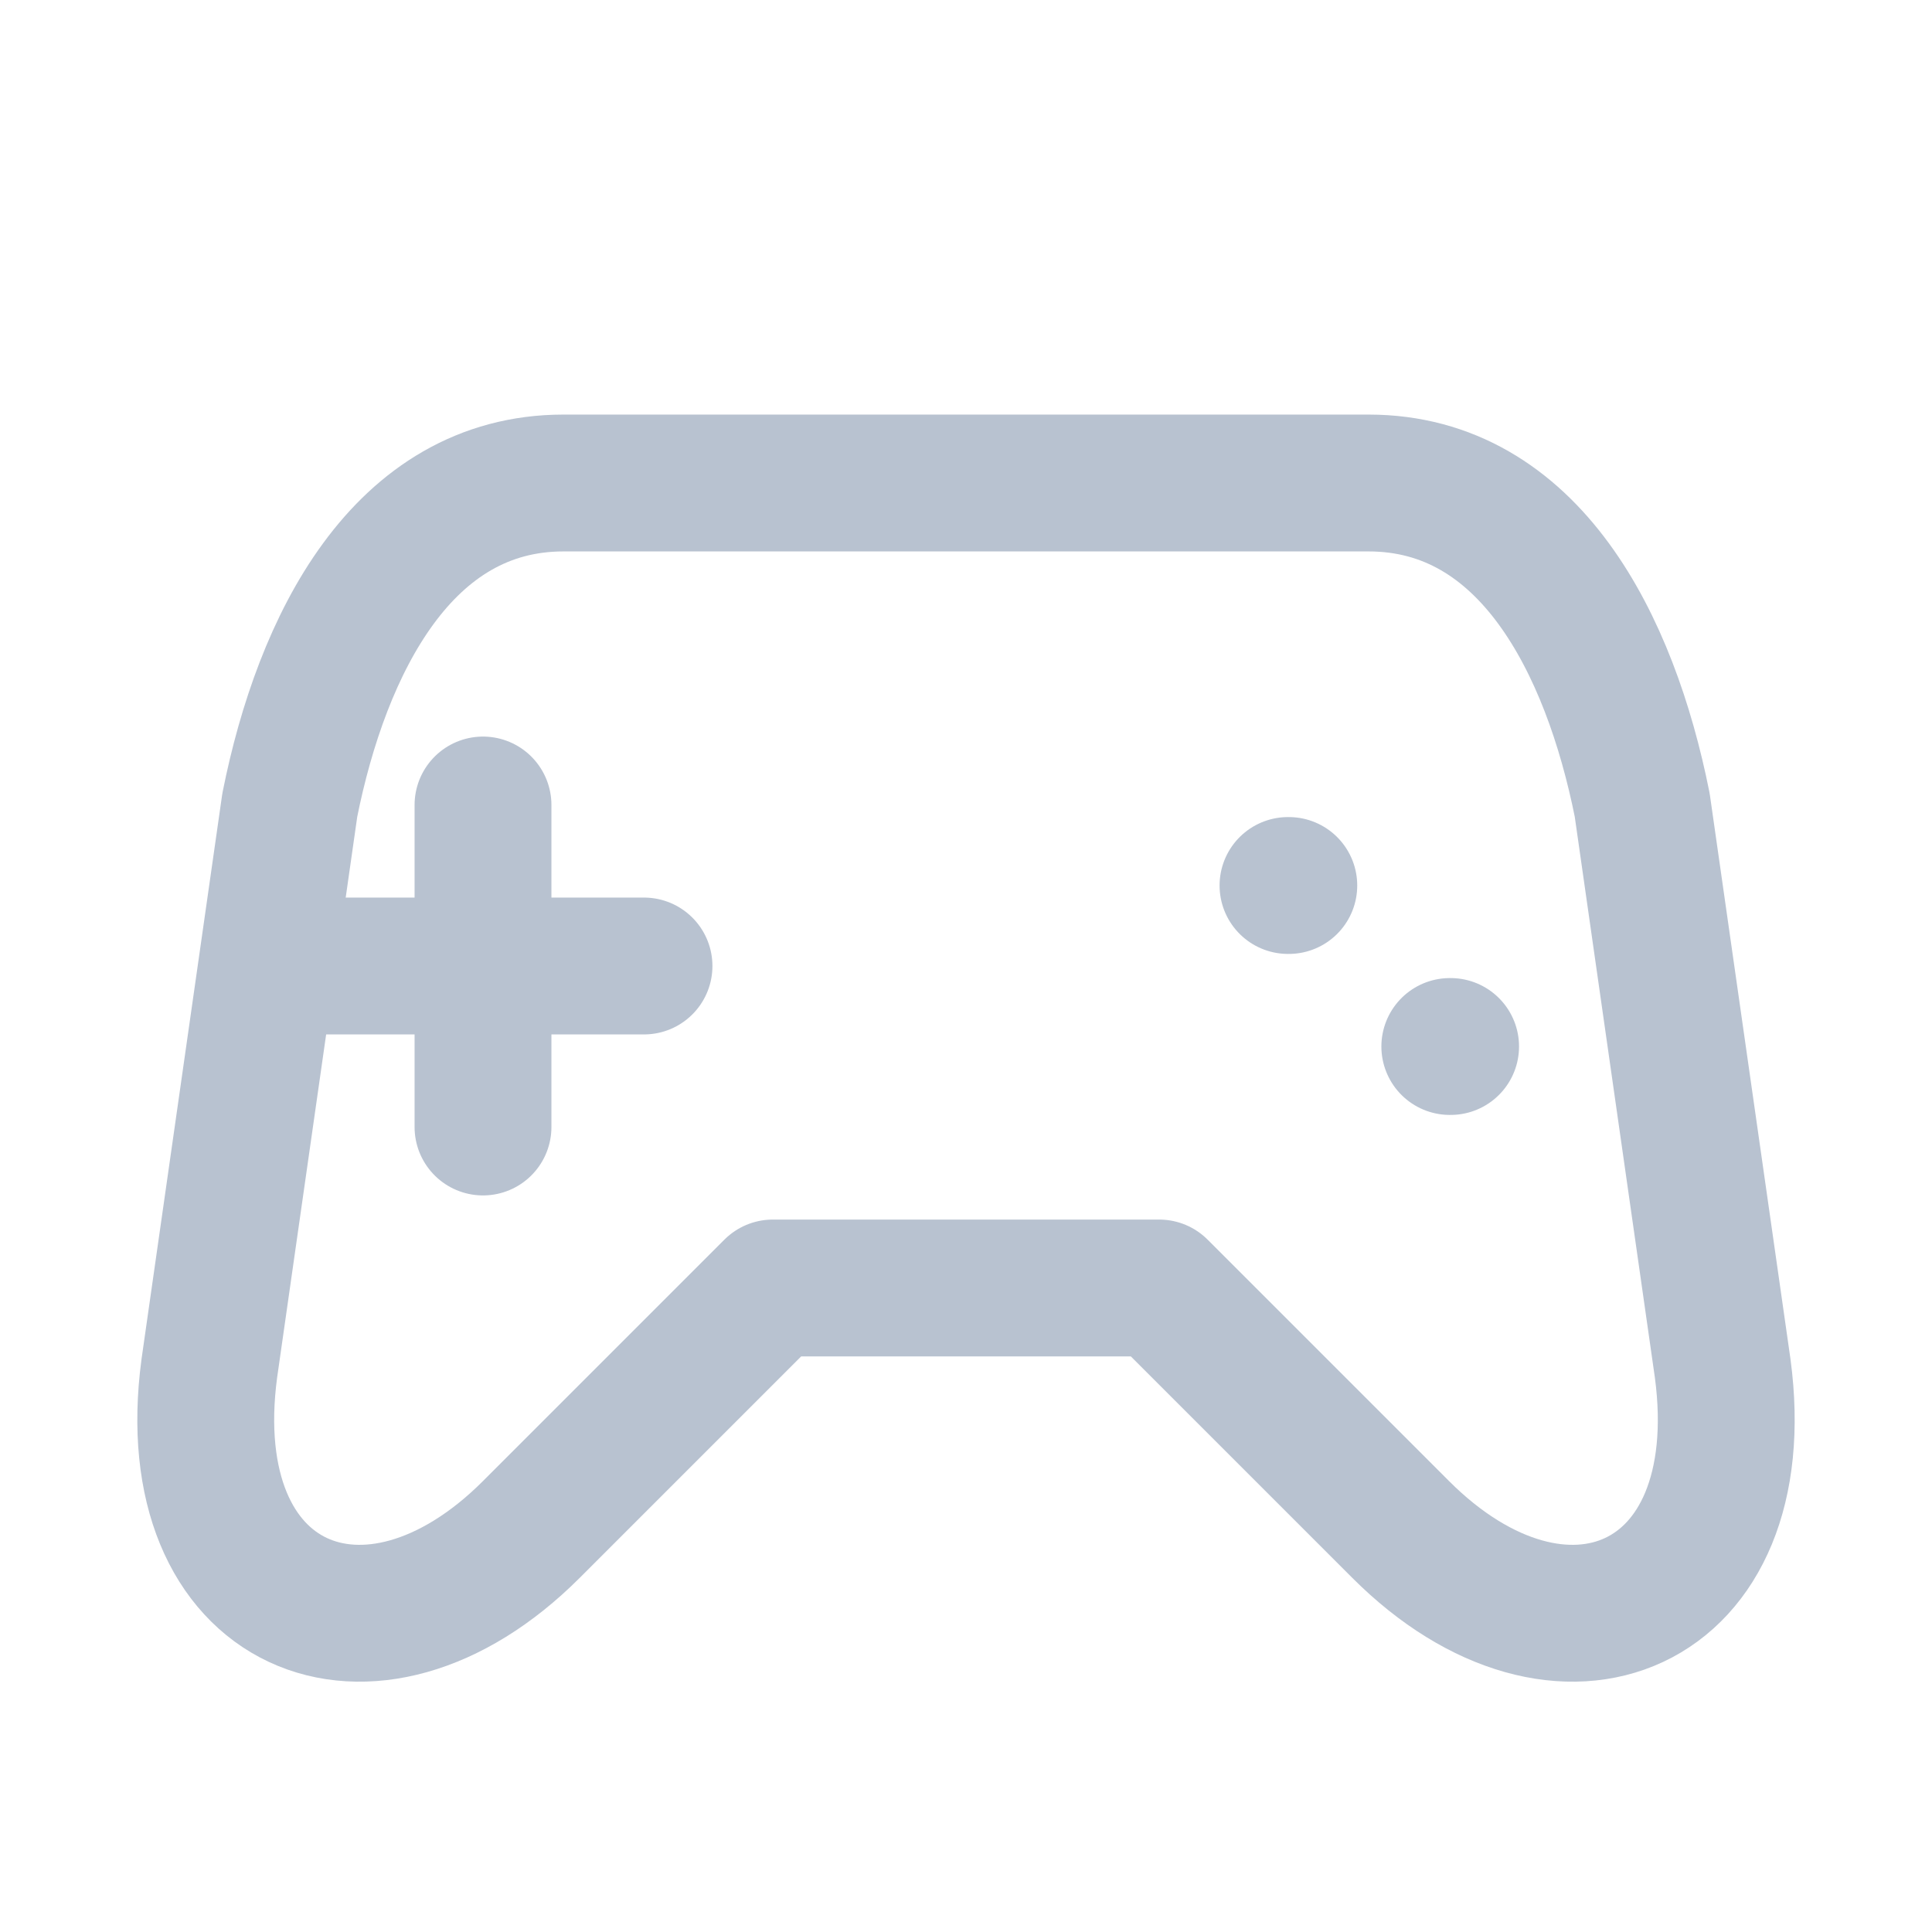
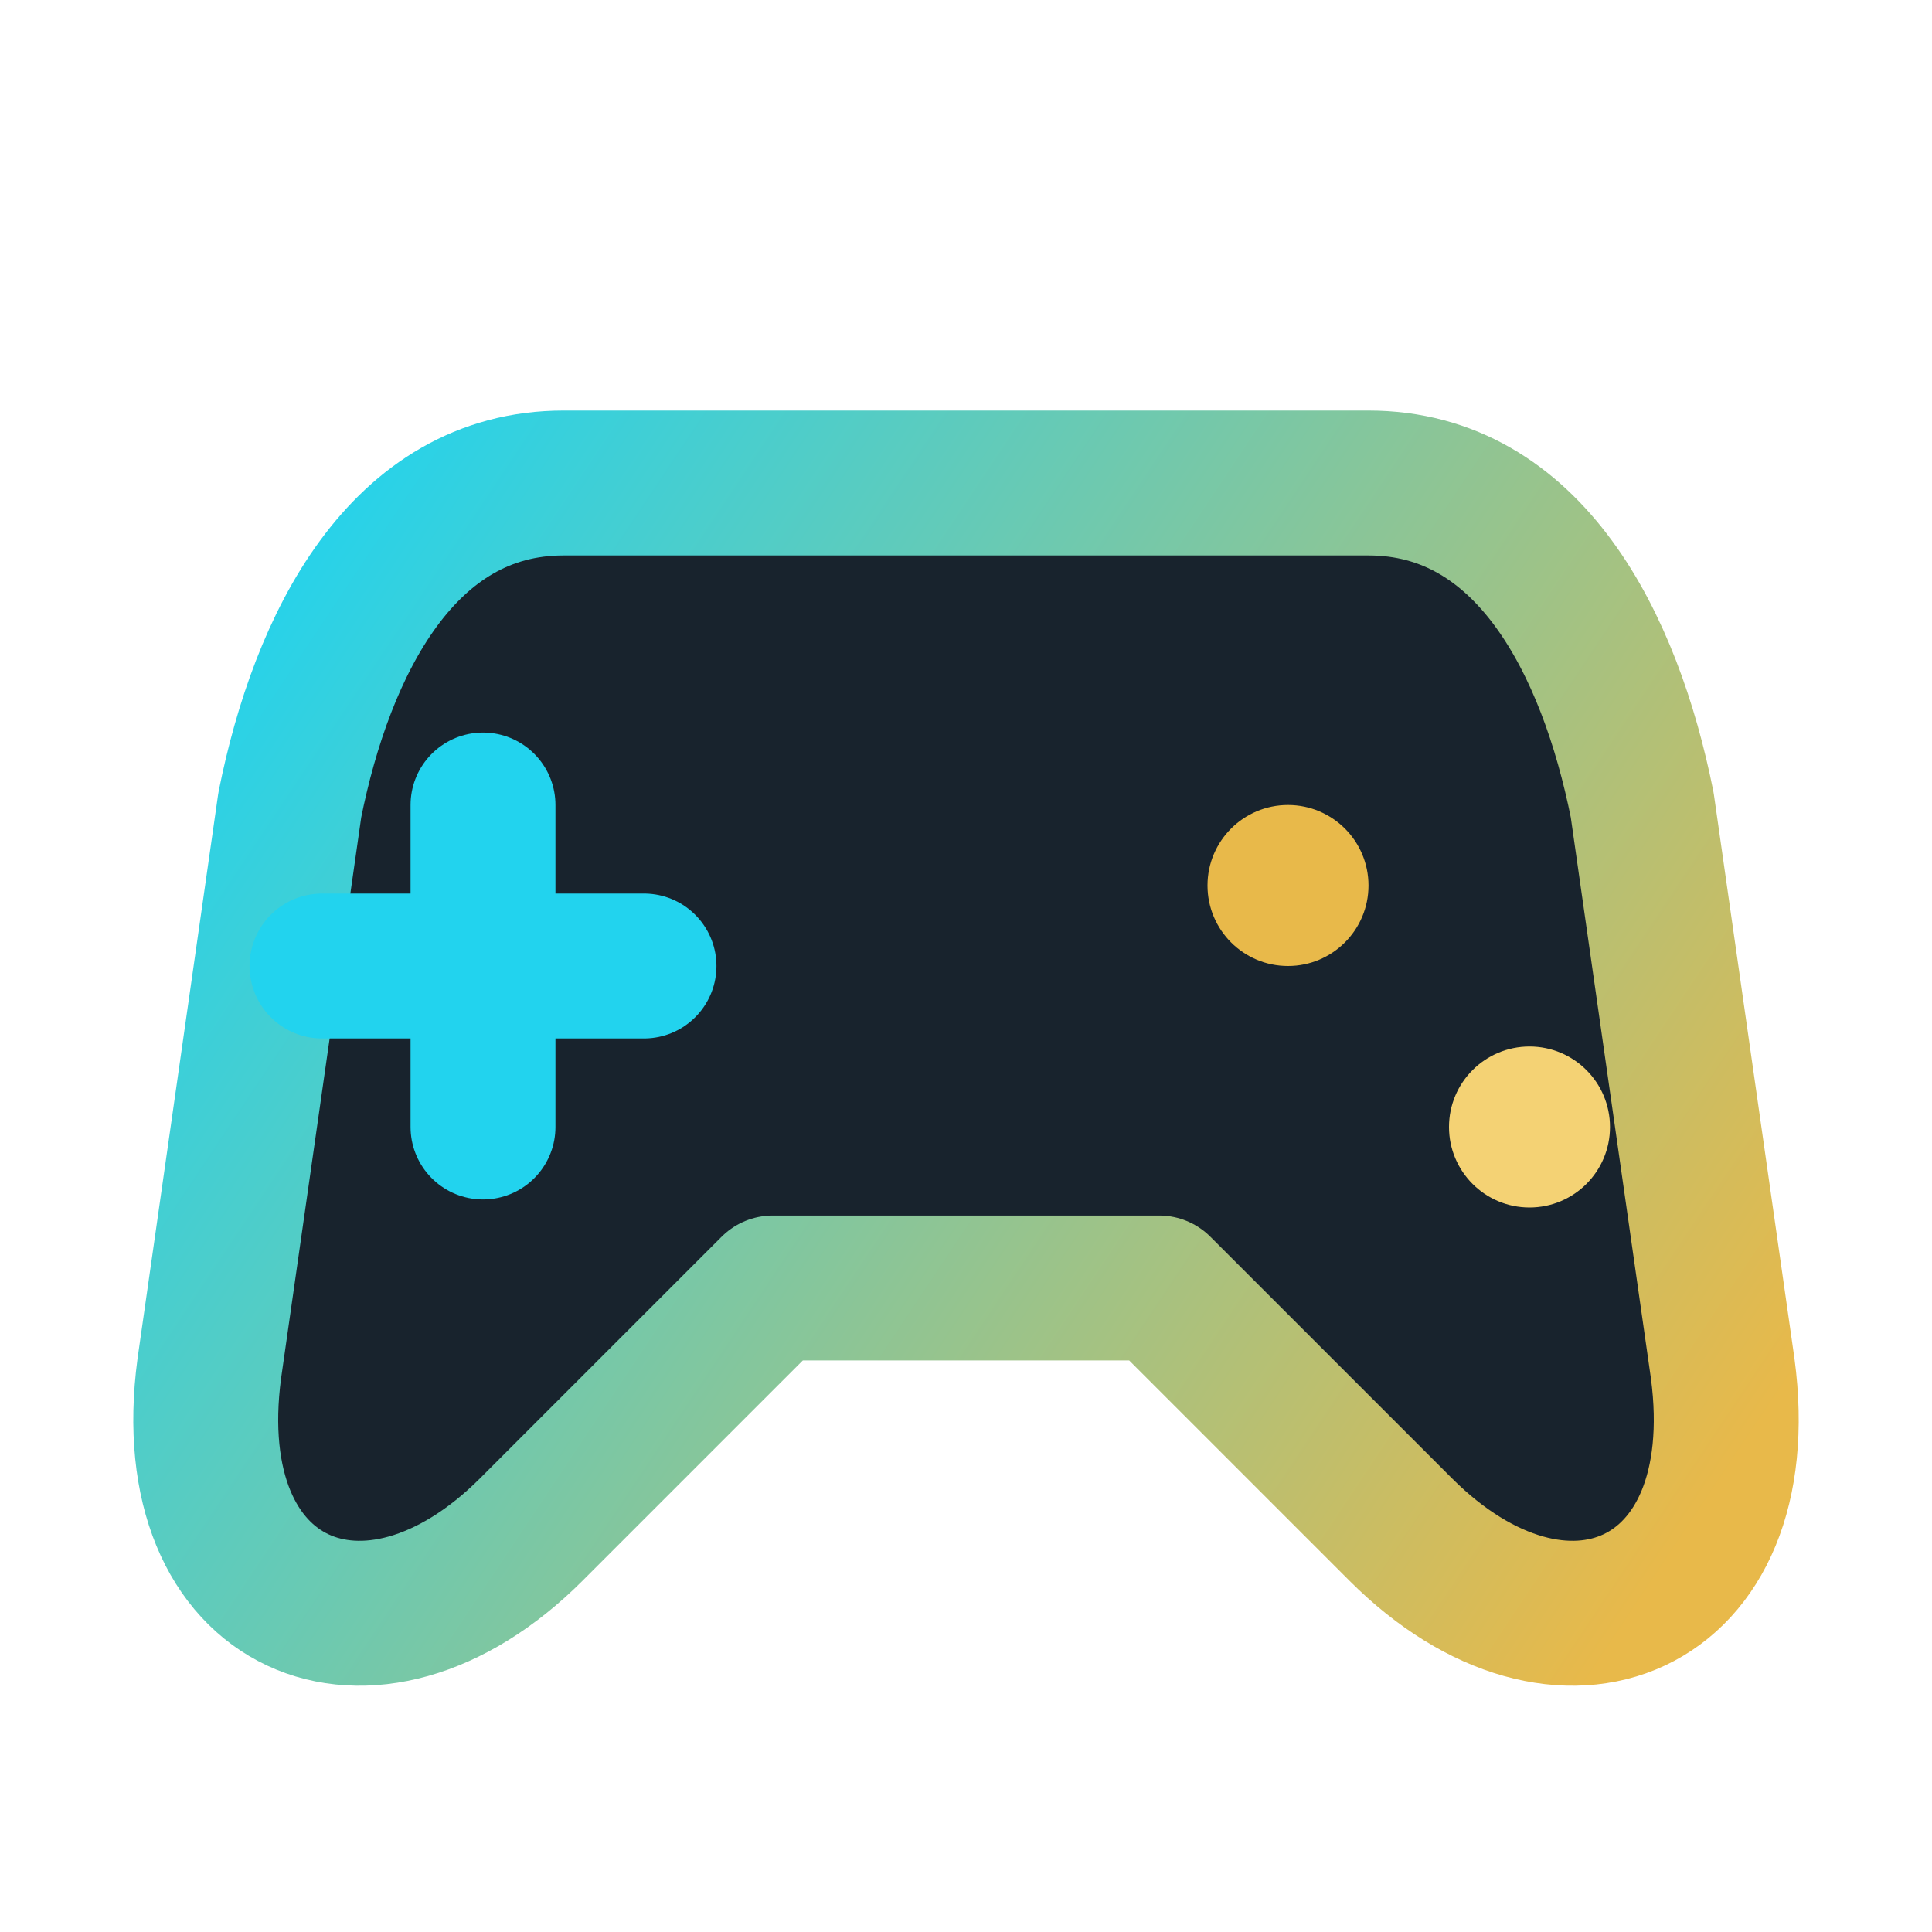
- <svg xmlns="http://www.w3.org/2000/svg" width="24" height="24" viewBox="0 0 24 24" fill="none" stroke="#B8C2D0" stroke-width="1.7" stroke-linecap="round" stroke-linejoin="round">
-   <path d="M7 6h10c2 0 3 2 3.4 4l1 7c.4 3-2 4-4 2l-3-3H9.6l-3 3c-2 2-4.4 1-4-2l1-7C4 8 5 6 7 6Z" />
-   <path d="M6 10v4m-2-2h4m8-1h.01m2 2h.01" />
+ <svg xmlns="http://www.w3.org/2000/svg" width="24" height="24" viewBox="0 0 24 24" fill="none">
+   <defs>
+     <linearGradient id="a" x1="3" y1="7" x2="21" y2="19" gradientUnits="userSpaceOnUse">
+       <stop stop-color="#22D3EE" />
+       <stop offset="1" stop-color="#E8B94A" />
+     </linearGradient>
+   </defs>
+   <path d="M7 6h10c2 0 3 2 3.4 4l1 7c.4 3-2 4-4 2l-3-3H9.6l-3 3c-2 2-4.4 1-4-2l1-7C4 8 5 6 7 6Z" fill="#18232D" stroke="url(#a)" stroke-width="1.8" stroke-linecap="round" stroke-linejoin="round" />
+   <path d="M6 10v4m-2-2h4" stroke="#22D3EE" stroke-width="1.8" stroke-linecap="round" />
+   <circle cx="16" cy="11" r="1" fill="#E8B94A" />
+   <circle cx="19" cy="14" r="1" fill="#F4D274" />
</svg>
